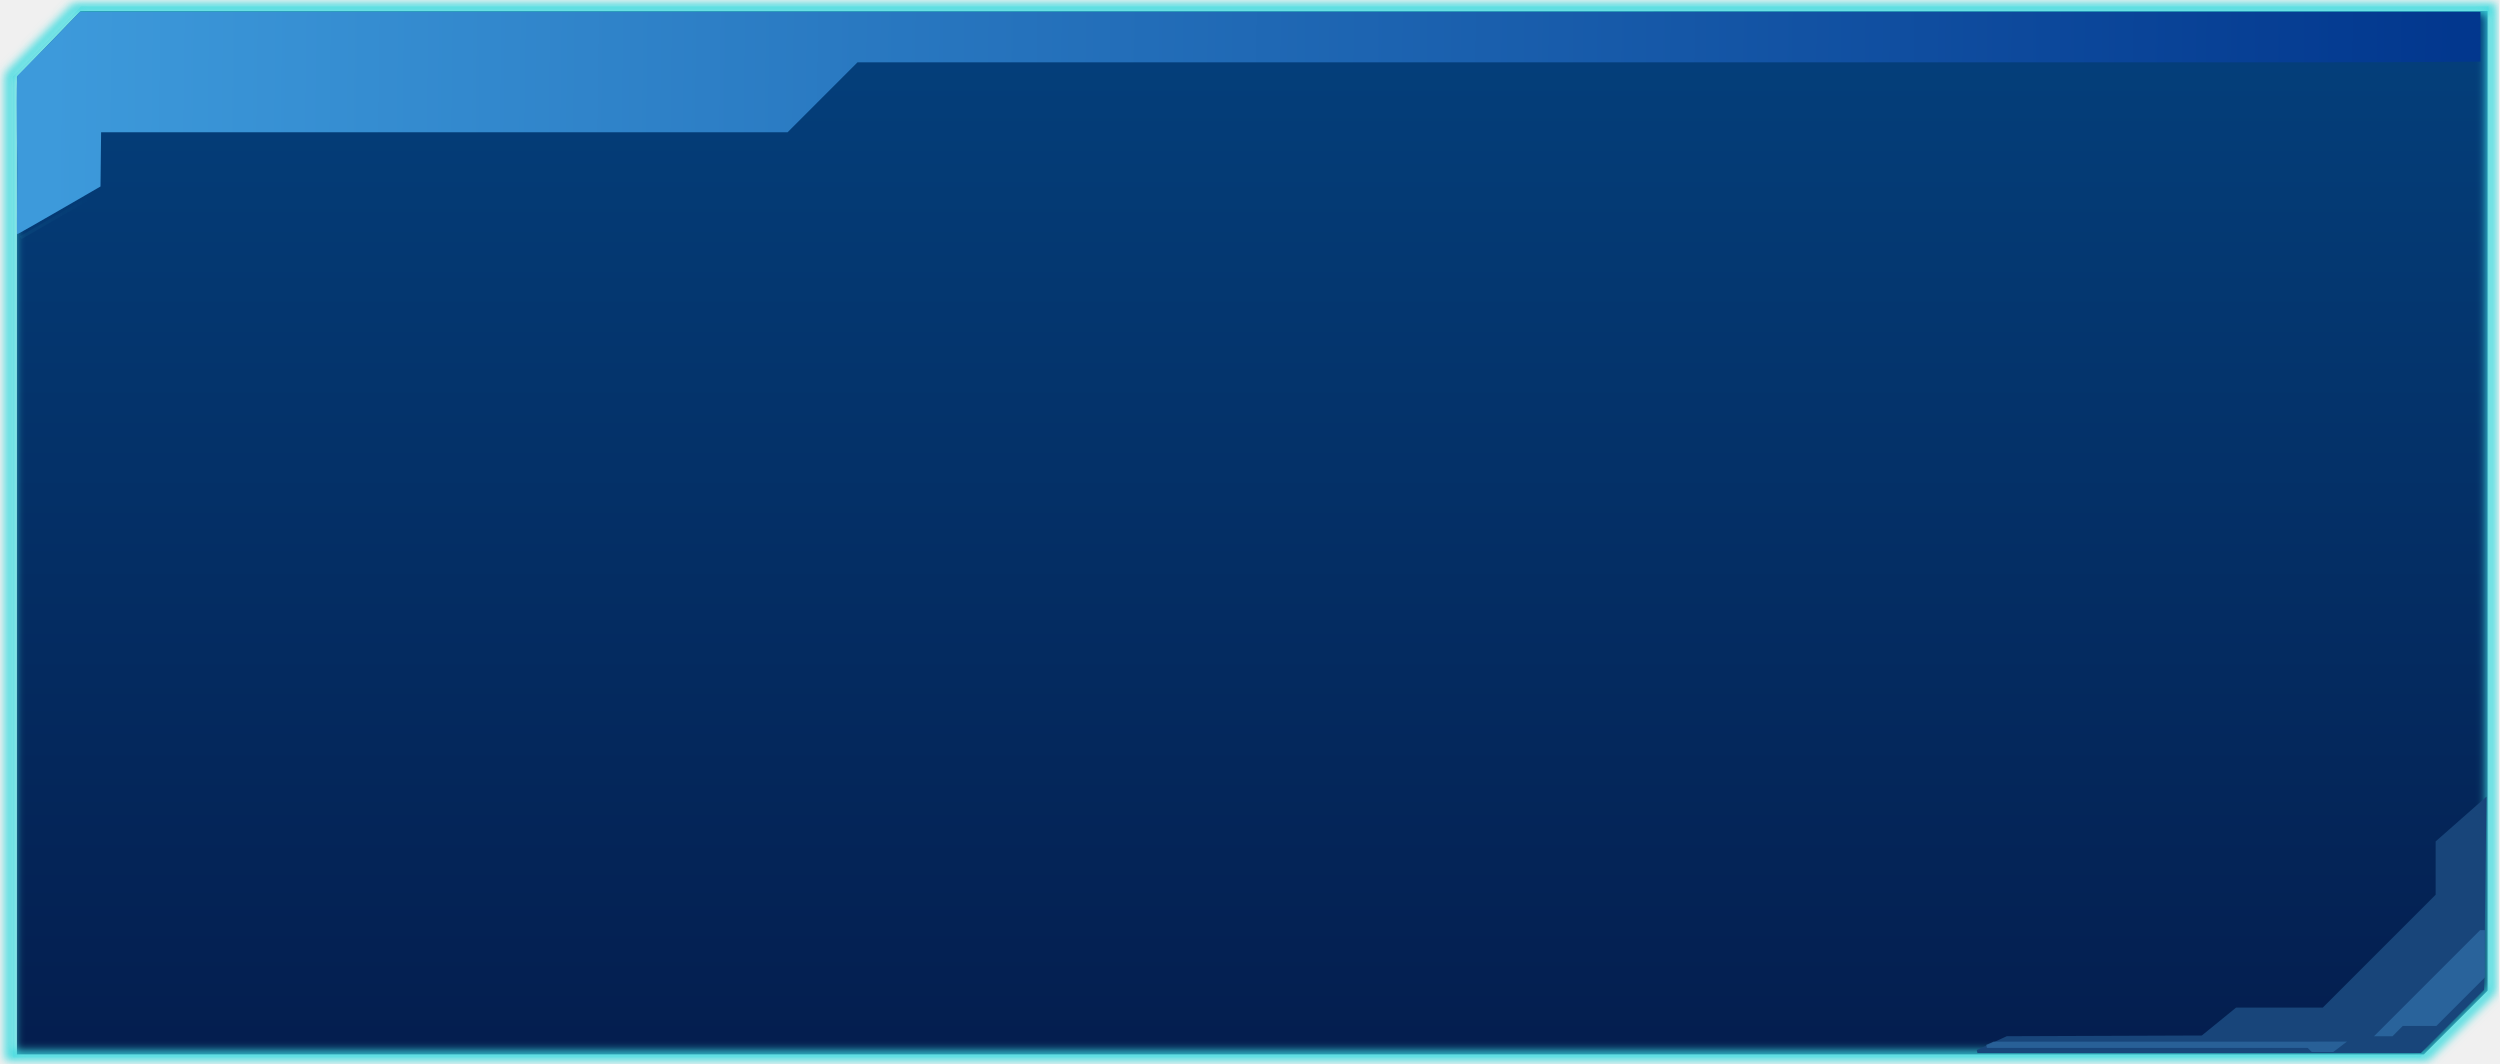
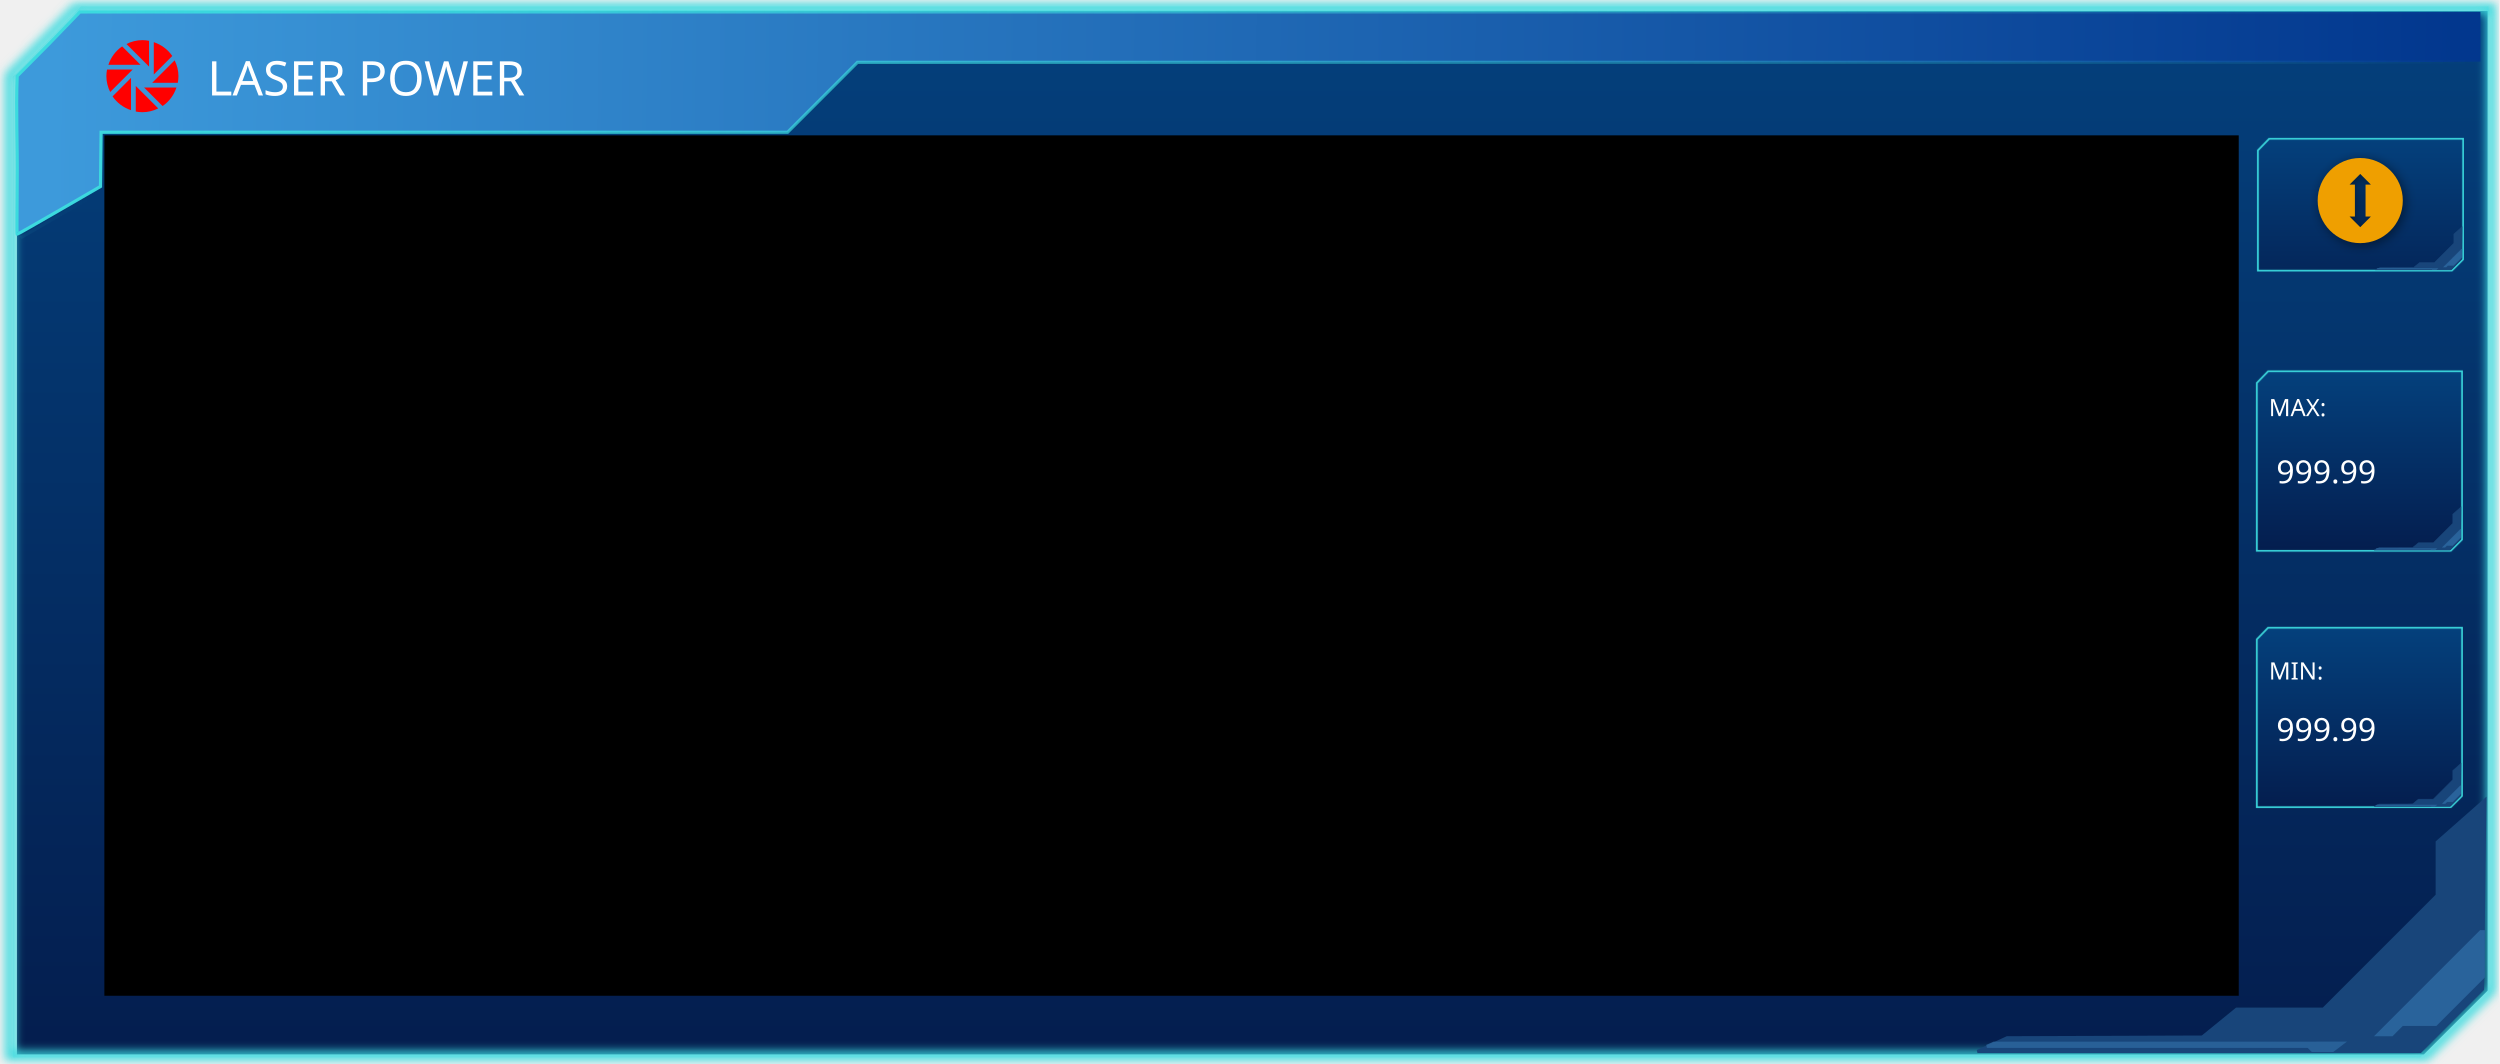
<svg xmlns="http://www.w3.org/2000/svg" xmlns:xlink="http://www.w3.org/1999/xlink" width="783.341" height="333.354" viewBox="0 0 783.341 333.354" id="svg4237" version="1.1">
  <defs id="defs4239">
    <linearGradient xlink:href="#linearGradient4799-6-8" id="linearGradient21058" gradientUnits="userSpaceOnUse" gradientTransform="translate(-284.759,1006.094)" x1="2.373" y1="46.191" x2="352.486" y2="46.191" />
    <linearGradient id="linearGradient4799-6-8">
      <stop style="stop-color:#3cdbdf;stop-opacity:1;" offset="0" id="stop4801-1-1" />
      <stop style="stop-color:#3cdbdf;stop-opacity:0;" offset="1" id="stop4803-3-3" />
    </linearGradient>
    <linearGradient xlink:href="#linearGradient4859-1-6" id="linearGradient21061" gradientUnits="userSpaceOnUse" gradientTransform="translate(-286.1345,1005.819)" x1="341.304" y1="-217.434" x2="1096.858" y2="-207.87" />
    <linearGradient id="linearGradient4859-1-6">
      <stop style="stop-color:#3d9adb;stop-opacity:1" offset="0" id="stop4861-4-6" />
      <stop id="stop4863-6-3" offset="1" style="stop-color:#02378e;stop-opacity:1;" />
    </linearGradient>
    <filter style="color-interpolation-filters:sRGB" id="filter4414" x="-0.004" width="1.007" y="-0.008" height="1.015">
      <feGaussianBlur stdDeviation="1.552" id="feGaussianBlur4416" />
    </filter>
    <linearGradient y2="547.993" x2="2095.672" y1="127.501" x1="2095.672" gradientTransform="matrix(0.7637633,0,0,0.764269,-1140.858,664.5979)" gradientUnits="userSpaceOnUse" id="linearGradient10482" xlink:href="#linearGradient5945-7-4-7-5-2-0" />
    <linearGradient id="linearGradient5945-7-4-7-5-2-0">
      <stop style="stop-color:#04407c;stop-opacity:1;" offset="0" id="stop5947-4-4-1-8-9-5" />
      <stop id="stop5953-4-7-4-8-5-5" offset="1" style="stop-color:#041e4f;stop-opacity:1;" />
    </linearGradient>
+     <linearGradient xlink:href="#linearGradient4799-6-8" id="linearGradient10114" x1="44.333" y1="795.673" x2="817.319" y2="795.673" gradientUnits="userSpaceOnUse" />
+     <filter style="color-interpolation-filters:sRGB;" id="filter12301" width="1.3" height="1.3">
+       <feFlood flood-opacity="0.498" flood-color="rgb(0,0,0)" result="flood" id="feFlood12303" />
+       <feComposite in="flood" in2="SourceGraphic" operator="in" result="composite1" id="feComposite12305" />
+       <feGaussianBlur in="composite1" stdDeviation="3" result="blur" id="feGaussianBlur12307" />
+       <feOffset dx="1.1" dy="1.1" result="offset" id="feOffset12309" />
+       <feComposite in="SourceGraphic" in2="offset" operator="over" result="composite2" id="feComposite12311" />
+     </filter>
+     <filter style="color-interpolation-filters:sRGB" id="filter12301-5" width="1.3" height="1.3">
+       <feFlood flood-opacity="0.498" flood-color="rgb(0,0,0)" result="flood" id="feFlood12303-3" />
+       <feComposite in="flood" in2="SourceGraphic" operator="in" result="composite1" id="feComposite12305-5" />
+       <feGaussianBlur in="composite1" stdDeviation="3" result="blur" id="feGaussianBlur12307-3" />
+       <feOffset dx="1.1" dy="1.1" result="offset" id="feOffset12309-0" />
+       <feComposite in="SourceGraphic" in2="offset" operator="over" result="composite2" id="feComposite12311-4" />
+     </filter>
+     <filter style="color-interpolation-filters:sRGB" id="filter12301-5-2" width="1.3" height="1.3">
+       <feFlood flood-opacity="0.498" flood-color="rgb(0,0,0)" result="flood" id="feFlood12303-3-9" />
+       <feComposite in="flood" in2="SourceGraphic" operator="in" result="composite1" id="feComposite12305-5-3" />
+       <feGaussianBlur in="composite1" stdDeviation="3" result="blur" id="feGaussianBlur12307-3-4" />
+       <feOffset dx="1.1" dy="1.1" result="offset" id="feOffset12309-0-4" />
+       <feComposite in="SourceGraphic" in2="offset" operator="over" result="composite2" id="feComposite12311-4-7" />
+     </filter>
+     <filter style="color-interpolation-filters:sRGB" id="filter12301-5-2-4" width="1.3" height="1.3">
+       <feFlood flood-opacity="0.498" flood-color="rgb(0,0,0)" result="flood" id="feFlood12303-3-9-0" />
+       <feComposite in="flood" in2="SourceGraphic" operator="in" result="composite1" id="feComposite12305-5-3-3" />
+       <feGaussianBlur in="composite1" stdDeviation="3" result="blur" id="feGaussianBlur12307-3-4-3" />
+       <feOffset dx="1.1" dy="1.1" result="offset" id="feOffset12309-0-4-1" />
+       <feComposite in="SourceGraphic" in2="offset" operator="over" result="composite2" id="feComposite12311-4-7-2" />
+     </filter>
+     <filter style="color-interpolation-filters:sRGB" id="filter12301-5-2-4-7" width="1.3" height="1.3">
+       <feFlood flood-opacity="0.498" flood-color="rgb(0,0,0)" result="flood" id="feFlood12303-3-9-0-3" />
+       <feComposite in="flood" in2="SourceGraphic" operator="in" result="composite1" id="feComposite12305-5-3-3-5" />
+       <feGaussianBlur in="composite1" stdDeviation="3" result="blur" id="feGaussianBlur12307-3-4-3-0" />
+       <feOffset dx="1.1" dy="1.1" result="offset" id="feOffset12309-0-4-1-3" />
+       <feComposite in="SourceGraphic" in2="offset" operator="over" result="composite2" id="feComposite12311-4-7-2-6" />
+     </filter>
+     <filter style="color-interpolation-filters:sRGB" id="filter12301-5-2-4-7-0" width="1.3" height="1.3">
+       <feFlood flood-opacity="0.498" flood-color="rgb(0,0,0)" result="flood" id="feFlood12303-3-9-0-3-5" />
+       <feComposite in="flood" in2="SourceGraphic" operator="in" result="composite1" id="feComposite12305-5-3-3-5-4" />
+       <feGaussianBlur in="composite1" stdDeviation="3" result="blur" id="feGaussianBlur12307-3-4-3-0-8" />
+       <feOffset dx="1.1" dy="1.1" result="offset" id="feOffset12309-0-4-1-3-9" />
+       <feComposite in="SourceGraphic" in2="offset" operator="over" result="composite2" id="feComposite12311-4-7-2-6-1" />
+     </filter>
+     <linearGradient xlink:href="#linearGradient5945-7-4-7-5-2-0" id="linearGradient12592" gradientUnits="userSpaceOnUse" gradientTransform="matrix(0.1308191,0,0,0.1309057,504.9771,26.38248)" x1="2095.672" y1="127.501" x2="2095.672" y2="547.993" />
+     <filter style="color-interpolation-filters:sRGB" id="filter4414-97-2" x="-0.004" width="1.007" y="-0.008" height="1.015">
+       <feGaussianBlur stdDeviation="1.552" id="feGaussianBlur4416-2-3" />
+     </filter>
+     <filter style="color-interpolation-filters:sRGB" id="filter12301-5-2-4-7-0-5" width="1.3" height="1.3">
+       <feFlood flood-opacity="0.498" flood-color="rgb(0,0,0)" result="flood" id="feFlood12303-3-9-0-3-5-2" />
+       <feComposite in="flood" in2="SourceGraphic" operator="in" result="composite1" id="feComposite12305-5-3-3-5-4-1" />
+       <feGaussianBlur in="composite1" stdDeviation="3" result="blur" id="feGaussianBlur12307-3-4-3-0-8-2" />
+       <feOffset dx="1.1" dy="1.1" result="offset" id="feOffset12309-0-4-1-3-9-7" />
+       <feComposite in="SourceGraphic" in2="offset" operator="over" result="composite2" id="feComposite12311-4-7-2-6-1-9" />
+     </filter>
+     <filter style="color-interpolation-filters:sRGB" id="filter4414-6" x="-0.004" width="1.007" y="-0.008" height="1.015">
+       <feGaussianBlur stdDeviation="1.552" id="feGaussianBlur4416-9" />
+     </filter>
+     <linearGradient xlink:href="#linearGradient5945-7-4-7-5-2-0" id="linearGradient10284" gradientUnits="userSpaceOnUse" gradientTransform="matrix(0.1308191,0,0,0.1309057,504.3953,180.4031)" x1="2095.672" y1="127.501" x2="2095.672" y2="547.993" />
+     <linearGradient xlink:href="#linearGradient5945-7-4-7-5-2-0" id="linearGradient10256" gradientUnits="userSpaceOnUse" gradientTransform="matrix(0.1308191,0,0,0.1309057,504.3953,100.0718)" x1="2095.672" y1="127.501" x2="2095.672" y2="547.993" />
  </defs>
  <g id="layer3" style="display:none">
    <path style="opacity:1;fill:#d74444;fill-opacity:1;stroke:none;stroke-width:1.074;stroke-miterlimit:4;stroke-dasharray:none;stroke-dashoffset:0;stroke-opacity:1" d="M 0,166.677 0,4e-4 l 389.671,0 389.671,0 0,166.677 0,166.677 -389.671,0 -389.671,0 0,-166.677 z" id="path10048" />
  </g>
  <g id="layer1" transform="translate(-39.61512,-757.1136)" style="display:inline">
    <path id="path10050" d="m 45.093,781.167 0,305.812 752.256,0 20.551,-20.551 0,-305.824 -752.256,0 -20.97,21.613" style="opacity:0.325;fill:none;stroke:#3cdbdf;stroke-width:3.017;stroke-linecap:butt;stroke-linejoin:miter;stroke-miterlimit:4;stroke-dasharray:none;stroke-opacity:1" />
    <path style="fill:url(#linearGradient10482);fill-opacity:1;stroke:none" d="m 44.918,978.345 0,-197.156 9.953,-10.305 9.953,-10.305 177.125,0 577.125,0 0,109.471 0,197.471 -9.992,9.99 -9.992,9.99 -165.086,0 -589.086,0 z" id="path4600-1-7-7" />
    <path style="fill:none;stroke:#3cdbdf;stroke-width:3.035;stroke-linecap:butt;stroke-linejoin:miter;stroke-miterlimit:4;stroke-dasharray:none;stroke-opacity:1;filter:url(#filter4414)" d="m 42.76,780.306 0,307.658 756.797,0 20.675,-20.675 0,-307.67 -756.797,0 -21.096,21.743" id="path3170-2-7-1" />
-     <path style="opacity:1;fill:url(#linearGradient21061);fill-opacity:1;fill-rule:nonzero;stroke:none" d="m 44.996,813.904 c 0.136,-10.987 -0.426,-21.982 0,-32.964 l 9.943,-10.038 9.698,-10.038 176.41,-0.014 575.773,-0.014 0,7.793 0,7.793 c 0,0 -22.105,0.218 -48.511,0.218 l -460.012,0 -10.95,10.955 -10.95,10.955 -101.551,0 -113.551,0 -0.096,8.498 -0.096,8.498 -12.93,7.479 c -7.112,4.114 -13.028,7.482 -13.176,7.485 -0.148,0.003 -0.026,-7.47 0,-16.606 z" id="path4773-9-7" />
+     <path style="opacity:1;fill:url(#linearGradient21061);fill-opacity:1;fill-rule:nonzero;stroke:url(#linearGradient10114);stroke-opacity:1" d="m 44.996,813.904 c 0.136,-10.987 -0.426,-21.982 0,-32.964 l 9.943,-10.038 9.698,-10.038 176.41,-0.014 575.773,-0.014 0,7.793 0,7.793 c 0,0 -22.105,0.218 -48.511,0.218 l -460.012,0 -10.95,10.955 -10.95,10.955 -101.551,0 -113.551,0 -0.096,8.498 -0.096,8.498 -12.93,7.479 c -7.112,4.114 -13.028,7.482 -13.176,7.485 -0.148,0.003 -0.026,-7.47 0,-16.606 z" id="path4773-9-7" />
    <path style="fill:none;stroke:url(#linearGradient21058);stroke-width:1px;stroke-linecap:butt;stroke-linejoin:miter;stroke-opacity:1" d="m 46.114,831.582 26.974,-15.574 0,-16.752 214.894,0 21.909,-21.909 509.335,0 -0.718,-0.359 -0.359,0.359" id="path4247-2-9" />
    <path style="fill:#18457a;fill-opacity:1;stroke:#18457a;stroke-width:1px;stroke-linecap:butt;stroke-linejoin:miter;stroke-opacity:1" d="m 818.204,1007.849 -14.907,13.133 0,16.682 -35.671,35.671 -27.187,0 -10.738,8.738 -61.184,0.227 -9.3,4.256 138.755,0 19.477,-19.477 z" id="path4096-5-8" />
    <path style="opacity:0.912;fill:#2b669e;fill-opacity:1;stroke:#2b669e;stroke-width:1px;stroke-linecap:butt;stroke-linejoin:miter;stroke-opacity:1" d="m 816.94,1049.049 -32.259,32.259 4.38,0 3.226,-3.226 10.525,0 14.893,-14.893 0,-14.14 z" id="path4866-3-4" />
    <path style="opacity:0.801;fill:#2b669e;fill-opacity:1;stroke:#2b669e;stroke-width:1px;stroke-linecap:butt;stroke-linejoin:miter;stroke-opacity:1" d="m 664.346,1084.01 -2.159,0.962 100.723,0 1.263,1.263 6.387,0 2.946,-2.241 z" id="path4874-8-9" />
    <text xml:space="preserve" style="font-style:normal;font-weight:normal;font-size:40px;line-height:125%;font-family:sans-serif;letter-spacing:0px;word-spacing:0px;fill:#000000;fill-opacity:1;stroke:none;stroke-width:1px;stroke-linecap:butt;stroke-linejoin:miter;stroke-opacity:1" x="1387.179" y="1044.348" id="text4174">
      <tspan id="tspan4176" x="1387.179" y="1044.348" />
    </text>
  </g>
-   <g id="layer2" style="display:none">
+   <g id="layer4" style="display:inline">
+     <text xml:space="preserve" style="font-style:normal;font-weight:normal;font-size:40px;line-height:125%;font-family:sans-serif;letter-spacing:0px;word-spacing:0px;fill:#000000;fill-opacity:1;stroke:none;stroke-width:1px;stroke-linecap:butt;stroke-linejoin:miter;stroke-opacity:1" x="725.453" y="188.542" id="text14864">
+       <tspan id="tspan14866" x="725.453" y="188.542" />
+     </text>
+   </g>
+   <g id="layer2" style="display:inline">
    <text transform="translate(-39.61512,-757.1136)" xml:space="preserve" style="font-style:normal;font-weight:normal;font-size:40px;line-height:125%;font-family:sans-serif;letter-spacing:0px;word-spacing:0px;fill:#ffffff;fill-opacity:1;stroke:none;stroke-width:1px;stroke-linecap:butt;stroke-linejoin:miter;stroke-opacity:1" x="104.608" y="787.026" id="textTitle">
-       <tspan id="tspan4172" x="104.608" y="787.026" style="font-style:normal;font-variant:normal;font-weight:500;font-stretch:normal;font-size:12.5px;line-height:125%;font-family:'Gears of Peace';-inkscape-font-specification:'Gears of Peace, Medium';text-align:start;writing-mode:lr-tb;text-anchor:start;fill:#ffffff;fill-opacity:1">LASER POWER</tspan>
+       <tspan id="tspan4172" x="104.608" y="787.026" style="font-style:normal;font-variant:normal;font-weight:500;font-stretch:normal;font-size:15px;line-height:125%;font-family:'Gears of Peace';-inkscape-font-specification:'Gears of Peace, Medium';text-align:start;writing-mode:lr-tb;text-anchor:start;fill:#ffffff;fill-opacity:1">LASER POWER</tspan>
    </text>
    <g transform="translate(-39.61512,-757.1136)" id="g4177">
      <path style="fill:#ff0000" d="m 94.336,776.021 -7.039,7.039 8.023,0 c 0.127,-0.679 0.21,-1.368 0.21,-2.079 0,-1.788 -0.452,-3.457 -1.193,-4.96 z" id="path49192" />
      <path style="fill:#ff0000" d="m 87.805,780.444 5.789,-5.787 c -1.378,-2.032 -3.419,-3.544 -5.789,-4.338 z" id="path49194" />
      <path style="fill:#ff0000" d="m 84.765,784.548 5.791,5.792 c 2.035,-1.376 3.548,-3.419 4.342,-5.792 z" id="path49196" />
      <path style="fill:#ff0000" d="m 86.314,777.977 0,-8.079 c -0.675,-0.126 -1.366,-0.21 -2.077,-0.21 -1.803,0 -3.485,0.462 -4.997,1.215 z" id="path49198" />
      <path style="fill:#ff0000" d="m 82.16,784.052 0,8.012 c 0.675,0.126 1.366,0.209 2.077,0.209 1.786,0 3.452,-0.452 4.955,-1.191 z" id="path49200" />
      <path style="fill:#ff0000" d="m 80.668,781.526 -5.782,5.782 c 1.376,2.029 3.415,3.54 5.782,4.334 z" id="path49202" />
      <path style="fill:#ff0000" d="m 73.154,778.903 c -0.126,0.675 -0.21,1.366 -0.21,2.077 0,1.792 0.455,3.463 1.196,4.965 l 7.043,-7.043 -8.03,0 z" id="path49204" />
      <path style="fill:#ff0000" d="m 77.882,771.651 c -2.015,1.376 -3.516,3.404 -4.306,5.761 l 10.067,0 z" id="path49206" />
    </g>
+     <rect style="display:inline;opacity:1;fill:#000000;fill-opacity:1;stroke:none;stroke-width:0.928;stroke-miterlimit:4;stroke-dasharray:none;stroke-dashoffset:0;stroke-opacity:1" id="rect10077" width="668.776" height="269.594" x="32.702" y="42.413" />
+     <path id="path10232" d="m 707.528,120.038 0,52.38 60.019,0 3.52,-3.52 0,-52.382 -60.019,0 -3.592,3.702" style="display:inline;opacity:0.325;fill:none;stroke:#3cdbdf;stroke-width:0.517;stroke-linecap:butt;stroke-linejoin:miter;stroke-miterlimit:4;stroke-dasharray:none;stroke-opacity:1" />
+     <path style="display:inline;fill:url(#linearGradient10256);fill-opacity:1;stroke:none" d="m 707.498,153.811 0,-33.769 1.705,-1.765 1.705,-1.765 30.338,0 30.022,0 0,18.75 0,33.823 -1.711,1.711 -1.711,1.711 -28.276,0 -32.071,0 z" id="path10234" />
+     <path transform="matrix(0.1712822,0,0,0.1712822,699.8041,-13.76203)" style="display:inline;fill:none;stroke:#3cdbdf;stroke-width:3.035;stroke-linecap:butt;stroke-linejoin:miter;stroke-miterlimit:4;stroke-dasharray:none;stroke-opacity:1;filter:url(#filter4414-6)" d="m 42.76,780.306 0,307.658 354.953,0 20.675,-20.675 0,-307.67 -354.953,0 -21.096,21.743" id="path10236" />
+     <path style="display:inline;fill:#18457a;fill-opacity:1;stroke:#18457a;stroke-width:0.171px;stroke-linecap:butt;stroke-linejoin:miter;stroke-opacity:1" d="m 771.119,158.865 -2.553,2.249 0,2.857 -6.11,6.11 -4.657,0 -1.839,1.497 -10.48,0.039 -1.593,0.729 23.766,0 3.336,-3.336 z" id="path10238" />
+     <path style="display:inline;opacity:0.912;fill:#2b669e;fill-opacity:1;stroke:#2b669e;stroke-width:0.171px;stroke-linecap:butt;stroke-linejoin:miter;stroke-opacity:1" d="m 770.903,165.921 -5.525,5.525 0.75,0 0.553,-0.553 1.803,0 2.551,-2.551 0,-2.422 z" id="path10240" />
+     <path style="display:inline;opacity:0.801;fill:#2b669e;fill-opacity:1;stroke:#2b669e;stroke-width:0.171px;stroke-linecap:butt;stroke-linejoin:miter;stroke-opacity:1" d="m 744.766,171.91 -0.37,0.165 17.252,0 0.216,0.216 1.094,0 0.505,-0.384 z" id="path10242" />
+     <text id="text10244" y="130.397" x="710.896" style="font-style:normal;font-weight:normal;font-size:40px;line-height:125%;font-family:sans-serif;letter-spacing:0px;word-spacing:0px;display:inline;fill:#ffffff;fill-opacity:1;stroke:none;stroke-width:1px;stroke-linecap:butt;stroke-linejoin:miter;stroke-opacity:1" xml:space="preserve">
+       <tspan id="tspan10248" style="font-style:normal;font-variant:normal;font-weight:500;font-stretch:normal;font-size:7.5px;line-height:125%;font-family:'Gears of Peace';-inkscape-font-specification:'Gears of Peace, Medium';text-align:start;writing-mode:lr-tb;text-anchor:start;fill:#ffffff;fill-opacity:1" y="130.397" x="710.896">MAX:</tspan>
+     </text>
+     <path style="display:inline;opacity:0.325;fill:none;stroke:#3cdbdf;stroke-width:0.517;stroke-linecap:butt;stroke-linejoin:miter;stroke-miterlimit:4;stroke-dasharray:none;stroke-opacity:1" d="m 707.528,200.369 0,52.38 60.019,0 3.52,-3.52 0,-52.382 -60.019,0 -3.592,3.702" id="path10260" />
+     <path id="path10262" d="m 707.498,234.142 0,-33.769 1.705,-1.765 1.705,-1.765 30.338,0 30.022,0 0,18.75 0,33.823 -1.711,1.711 -1.711,1.711 -28.276,0 -32.071,0 z" style="display:inline;fill:url(#linearGradient10284);fill-opacity:1;stroke:none" />
+     <path id="path10264" d="m 42.76,780.306 0,307.658 354.953,0 20.675,-20.675 0,-307.67 -354.953,0 -21.096,21.743" style="display:inline;fill:none;stroke:#3cdbdf;stroke-width:3.035;stroke-linecap:butt;stroke-linejoin:miter;stroke-miterlimit:4;stroke-dasharray:none;stroke-opacity:1;filter:url(#filter4414-6)" transform="matrix(0.1712822,0,0,0.1712822,699.8041,66.56923)" />
+     <path id="path10266" d="m 771.119,239.196 -2.553,2.249 0,2.857 -6.11,6.11 -4.657,0 -1.839,1.497 -10.48,0.039 -1.593,0.729 23.766,0 3.336,-3.336 z" style="display:inline;fill:#18457a;fill-opacity:1;stroke:#18457a;stroke-width:0.171px;stroke-linecap:butt;stroke-linejoin:miter;stroke-opacity:1" />
+     <path id="path10268" d="m 770.903,246.253 -5.525,5.525 0.75,0 0.553,-0.553 1.803,0 2.551,-2.551 0,-2.422 z" style="display:inline;opacity:0.912;fill:#2b669e;fill-opacity:1;stroke:#2b669e;stroke-width:0.171px;stroke-linecap:butt;stroke-linejoin:miter;stroke-opacity:1" />
+     <path id="path10270" d="m 744.766,252.241 -0.37,0.165 17.252,0 0.216,0.216 1.094,0 0.505,-0.384 z" style="display:inline;opacity:0.801;fill:#2b669e;fill-opacity:1;stroke:#2b669e;stroke-width:0.171px;stroke-linecap:butt;stroke-linejoin:miter;stroke-opacity:1" />
+     <text xml:space="preserve" style="font-style:normal;font-weight:normal;font-size:40px;line-height:125%;font-family:sans-serif;letter-spacing:0px;word-spacing:0px;display:inline;fill:#ffffff;fill-opacity:1;stroke:none;stroke-width:1px;stroke-linecap:butt;stroke-linejoin:miter;stroke-opacity:1" x="710.924" y="212.913" id="text10272">
+       <tspan id="tspan10274" x="710.924" y="212.913" style="font-style:normal;font-variant:normal;font-weight:500;font-stretch:normal;font-size:7.5px;line-height:125%;font-family:'Gears of Peace';-inkscape-font-specification:'Gears of Peace, Medium';text-align:start;writing-mode:lr-tb;text-anchor:start;fill:#ffffff;fill-opacity:1">MIN:</tspan>
+       <tspan x="710.924" y="222.288" style="font-style:normal;font-variant:normal;font-weight:500;font-stretch:normal;font-size:10px;line-height:125%;font-family:'Gears of Peace';-inkscape-font-specification:'Gears of Peace, Medium';text-align:start;writing-mode:lr-tb;text-anchor:start;fill:#ffffff;fill-opacity:1" id="tspan10276" />
+     </text>
+     <g transform="translate(-0.2467768,0.8125738)" style="display:inline" id="g12601">
+       <path id="path10118-1-0" d="m 708.109,46.349 0,37.471 60.019,0 3.52,-3.52 0,-37.473 -60.019,0 -3.592,3.702" style="display:inline;opacity:0.325;fill:none;stroke:#3cdbdf;stroke-width:0.517;stroke-linecap:butt;stroke-linejoin:miter;stroke-miterlimit:4;stroke-dasharray:none;stroke-opacity:1" />
+       <path style="display:inline;fill:url(#linearGradient12592);fill-opacity:1;stroke:none" d="m 708.079,80.122 0,-33.769 1.705,-1.765 1.705,-1.765 30.338,0 30.022,0 0,18.75 0,18.914 -1.711,1.711 -1.711,1.711 -28.276,0 -32.071,0 z" id="path10120-1-8" />
+       <path transform="matrix(0.1712822,0,0,0.1712822,700.3858,-87.45135)" style="display:inline;fill:none;stroke:#3cdbdf;stroke-width:3.035;stroke-linecap:butt;stroke-linejoin:miter;stroke-miterlimit:4;stroke-dasharray:none;stroke-opacity:1;filter:url(#filter4414-97-2)" d="m 42.76,780.306 0,220.614 354.953,0 20.675,-20.675 0,-220.627 -354.953,0 -21.096,21.743" id="path10122-7-7" />
+       <path style="display:inline;fill:#18457a;fill-opacity:1;stroke:#18457a;stroke-width:0.171px;stroke-linecap:butt;stroke-linejoin:miter;stroke-opacity:1" d="m 771.701,70.266 -2.553,2.249 0,2.857 -6.11,6.11 -4.657,0 -1.839,1.497 -10.48,0.039 -1.593,0.729 23.766,0 3.336,-3.336 z" id="path10128-4-4" />
+       <path style="display:inline;opacity:0.912;fill:#2b669e;fill-opacity:1;stroke:#2b669e;stroke-width:0.171px;stroke-linecap:butt;stroke-linejoin:miter;stroke-opacity:1" d="m 771.484,77.323 -5.525,5.525 0.75,0 0.553,-0.553 1.803,0 2.551,-2.551 0,-2.422 z" id="path10130-2-5" />
+       <path style="display:inline;opacity:0.801;fill:#2b669e;fill-opacity:1;stroke:#2b669e;stroke-width:0.171px;stroke-linecap:butt;stroke-linejoin:miter;stroke-opacity:1" d="m 745.348,83.311 -0.37,0.165 17.252,0 0.216,0.216 1.094,0 0.505,-0.384 z" id="path10132-2-9" />
+       <path transform="matrix(0.6031533,0,0,0.6031533,209.4997,-15.96129)" style="display:inline;fill:#ef9f00;fill-opacity:1;filter:url(#filter12301-5-2-4-7-0-5)" d="m 879.204,107.194 c -12.213,0 -22.116,9.902 -22.116,22.116 0,12.213 9.902,22.115 22.116,22.115 12.213,0 22.115,-9.902 22.115,-22.115 0,-12.213 -9.902,-22.116 -22.115,-22.116 z m 2.764,30.409 2.764,0 -5.529,5.529 -5.529,-5.529 2.764,0 0,-16.587 -2.764,0 5.529,-5.529 5.529,5.529 -2.764,0 z" id="path7434-7-2-1-4" />
+     </g>
+     <text xml:space="preserve" style="font-style:normal;font-weight:normal;font-size:40px;line-height:125%;font-family:sans-serif;letter-spacing:0px;word-spacing:0px;display:inline;fill:#ffffff;fill-opacity:1;stroke:none;stroke-width:1px;stroke-linecap:butt;stroke-linejoin:miter;stroke-opacity:1" x="713.257" y="151.413" id="text10250-48">
+       <tspan id="tspan10252-18" x="713.257" y="151.413" style="font-style:normal;font-variant:normal;font-weight:500;font-stretch:normal;font-size:10px;line-height:125%;font-family:'Gears of Peace';-inkscape-font-specification:'Gears of Peace, Medium';text-align:start;writing-mode:lr-tb;text-anchor:start;fill:#ffffff;fill-opacity:1">999.99</tspan>
+       <tspan x="713.257" y="163.913" style="font-style:normal;font-variant:normal;font-weight:500;font-stretch:normal;font-size:10px;line-height:125%;font-family:'Gears of Peace';-inkscape-font-specification:'Gears of Peace, Medium';text-align:start;writing-mode:lr-tb;text-anchor:start;fill:#ffffff;fill-opacity:1" id="tspan10254-2" />
+     </text>
+     <text xml:space="preserve" style="font-style:normal;font-weight:normal;font-size:40px;line-height:125%;font-family:sans-serif;letter-spacing:0px;word-spacing:0px;display:inline;fill:#ffffff;fill-opacity:1;stroke:none;stroke-width:1px;stroke-linecap:butt;stroke-linejoin:miter;stroke-opacity:1" x="713.257" y="232.148" id="text10250-48-2">
+       <tspan id="tspan10252-18-2" x="713.257" y="232.148" style="font-style:normal;font-variant:normal;font-weight:500;font-stretch:normal;font-size:10px;line-height:125%;font-family:'Gears of Peace';-inkscape-font-specification:'Gears of Peace, Medium';text-align:start;writing-mode:lr-tb;text-anchor:start;fill:#ffffff;fill-opacity:1">999.99</tspan>
+       <tspan x="713.257" y="244.648" style="font-style:normal;font-variant:normal;font-weight:500;font-stretch:normal;font-size:10px;line-height:125%;font-family:'Gears of Peace';-inkscape-font-specification:'Gears of Peace, Medium';text-align:start;writing-mode:lr-tb;text-anchor:start;fill:#ffffff;fill-opacity:1" id="tspan10254-2-2" />
+     </text>
  </g>
</svg>
